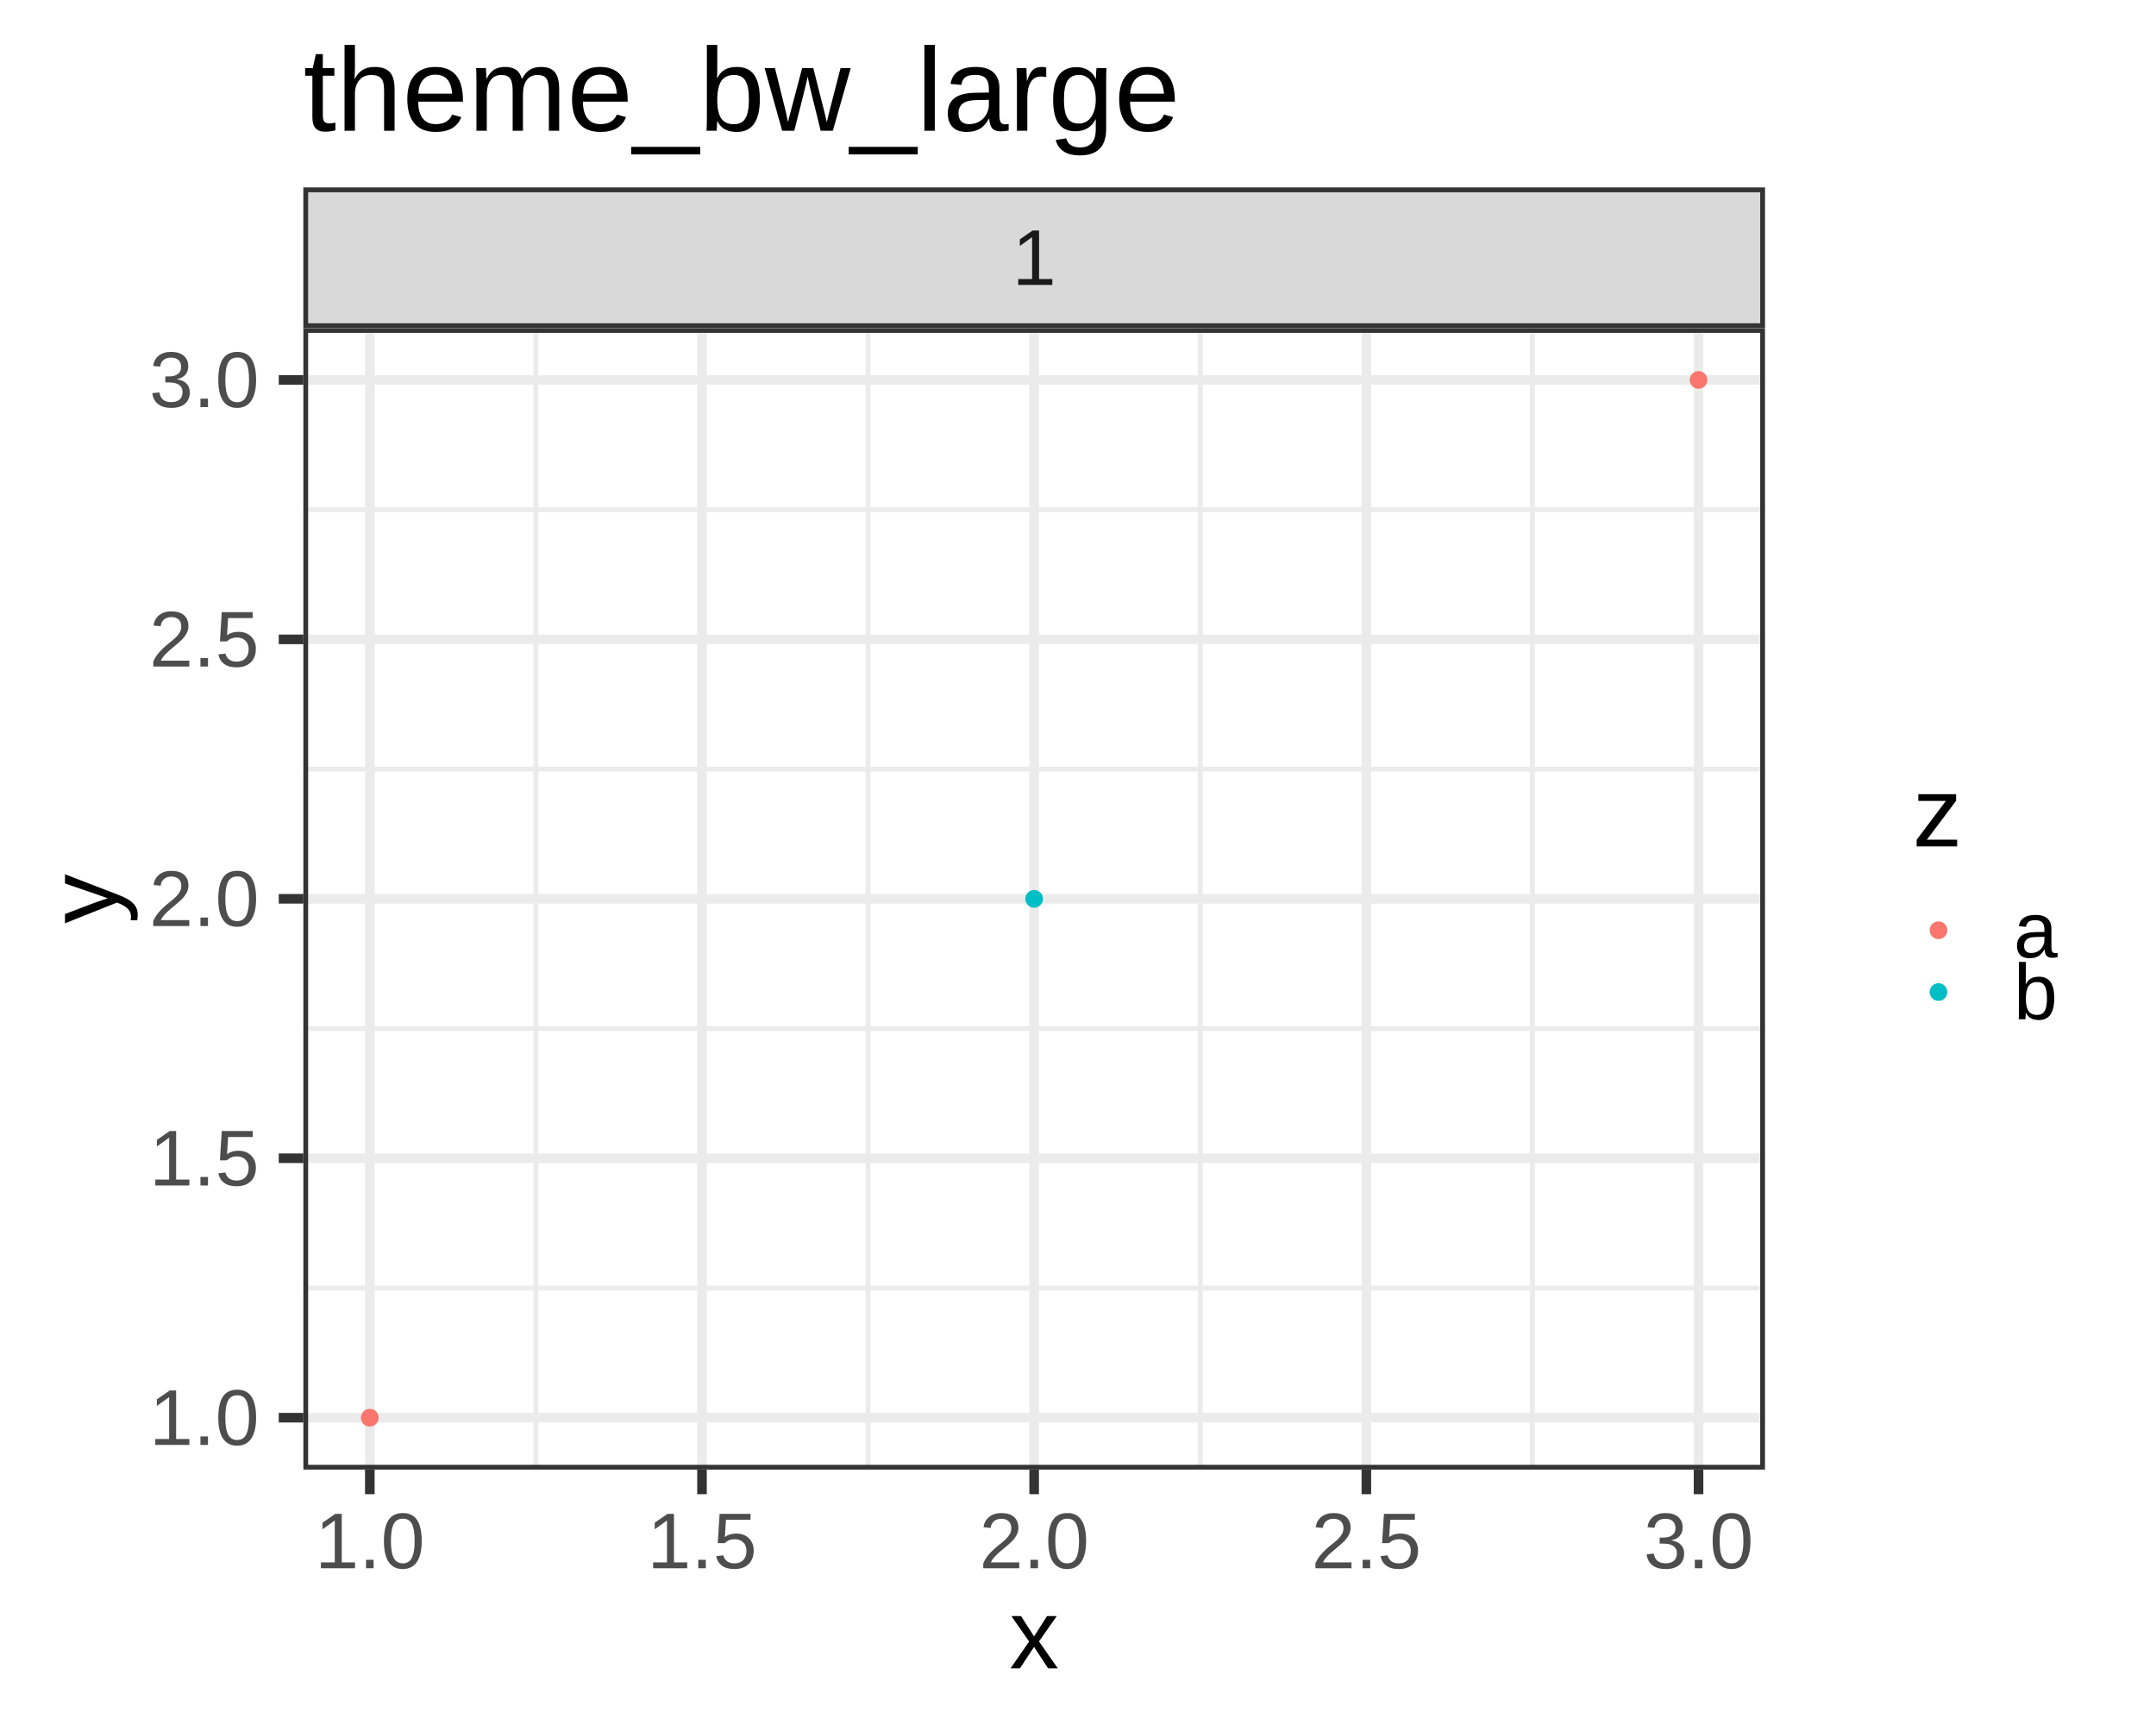
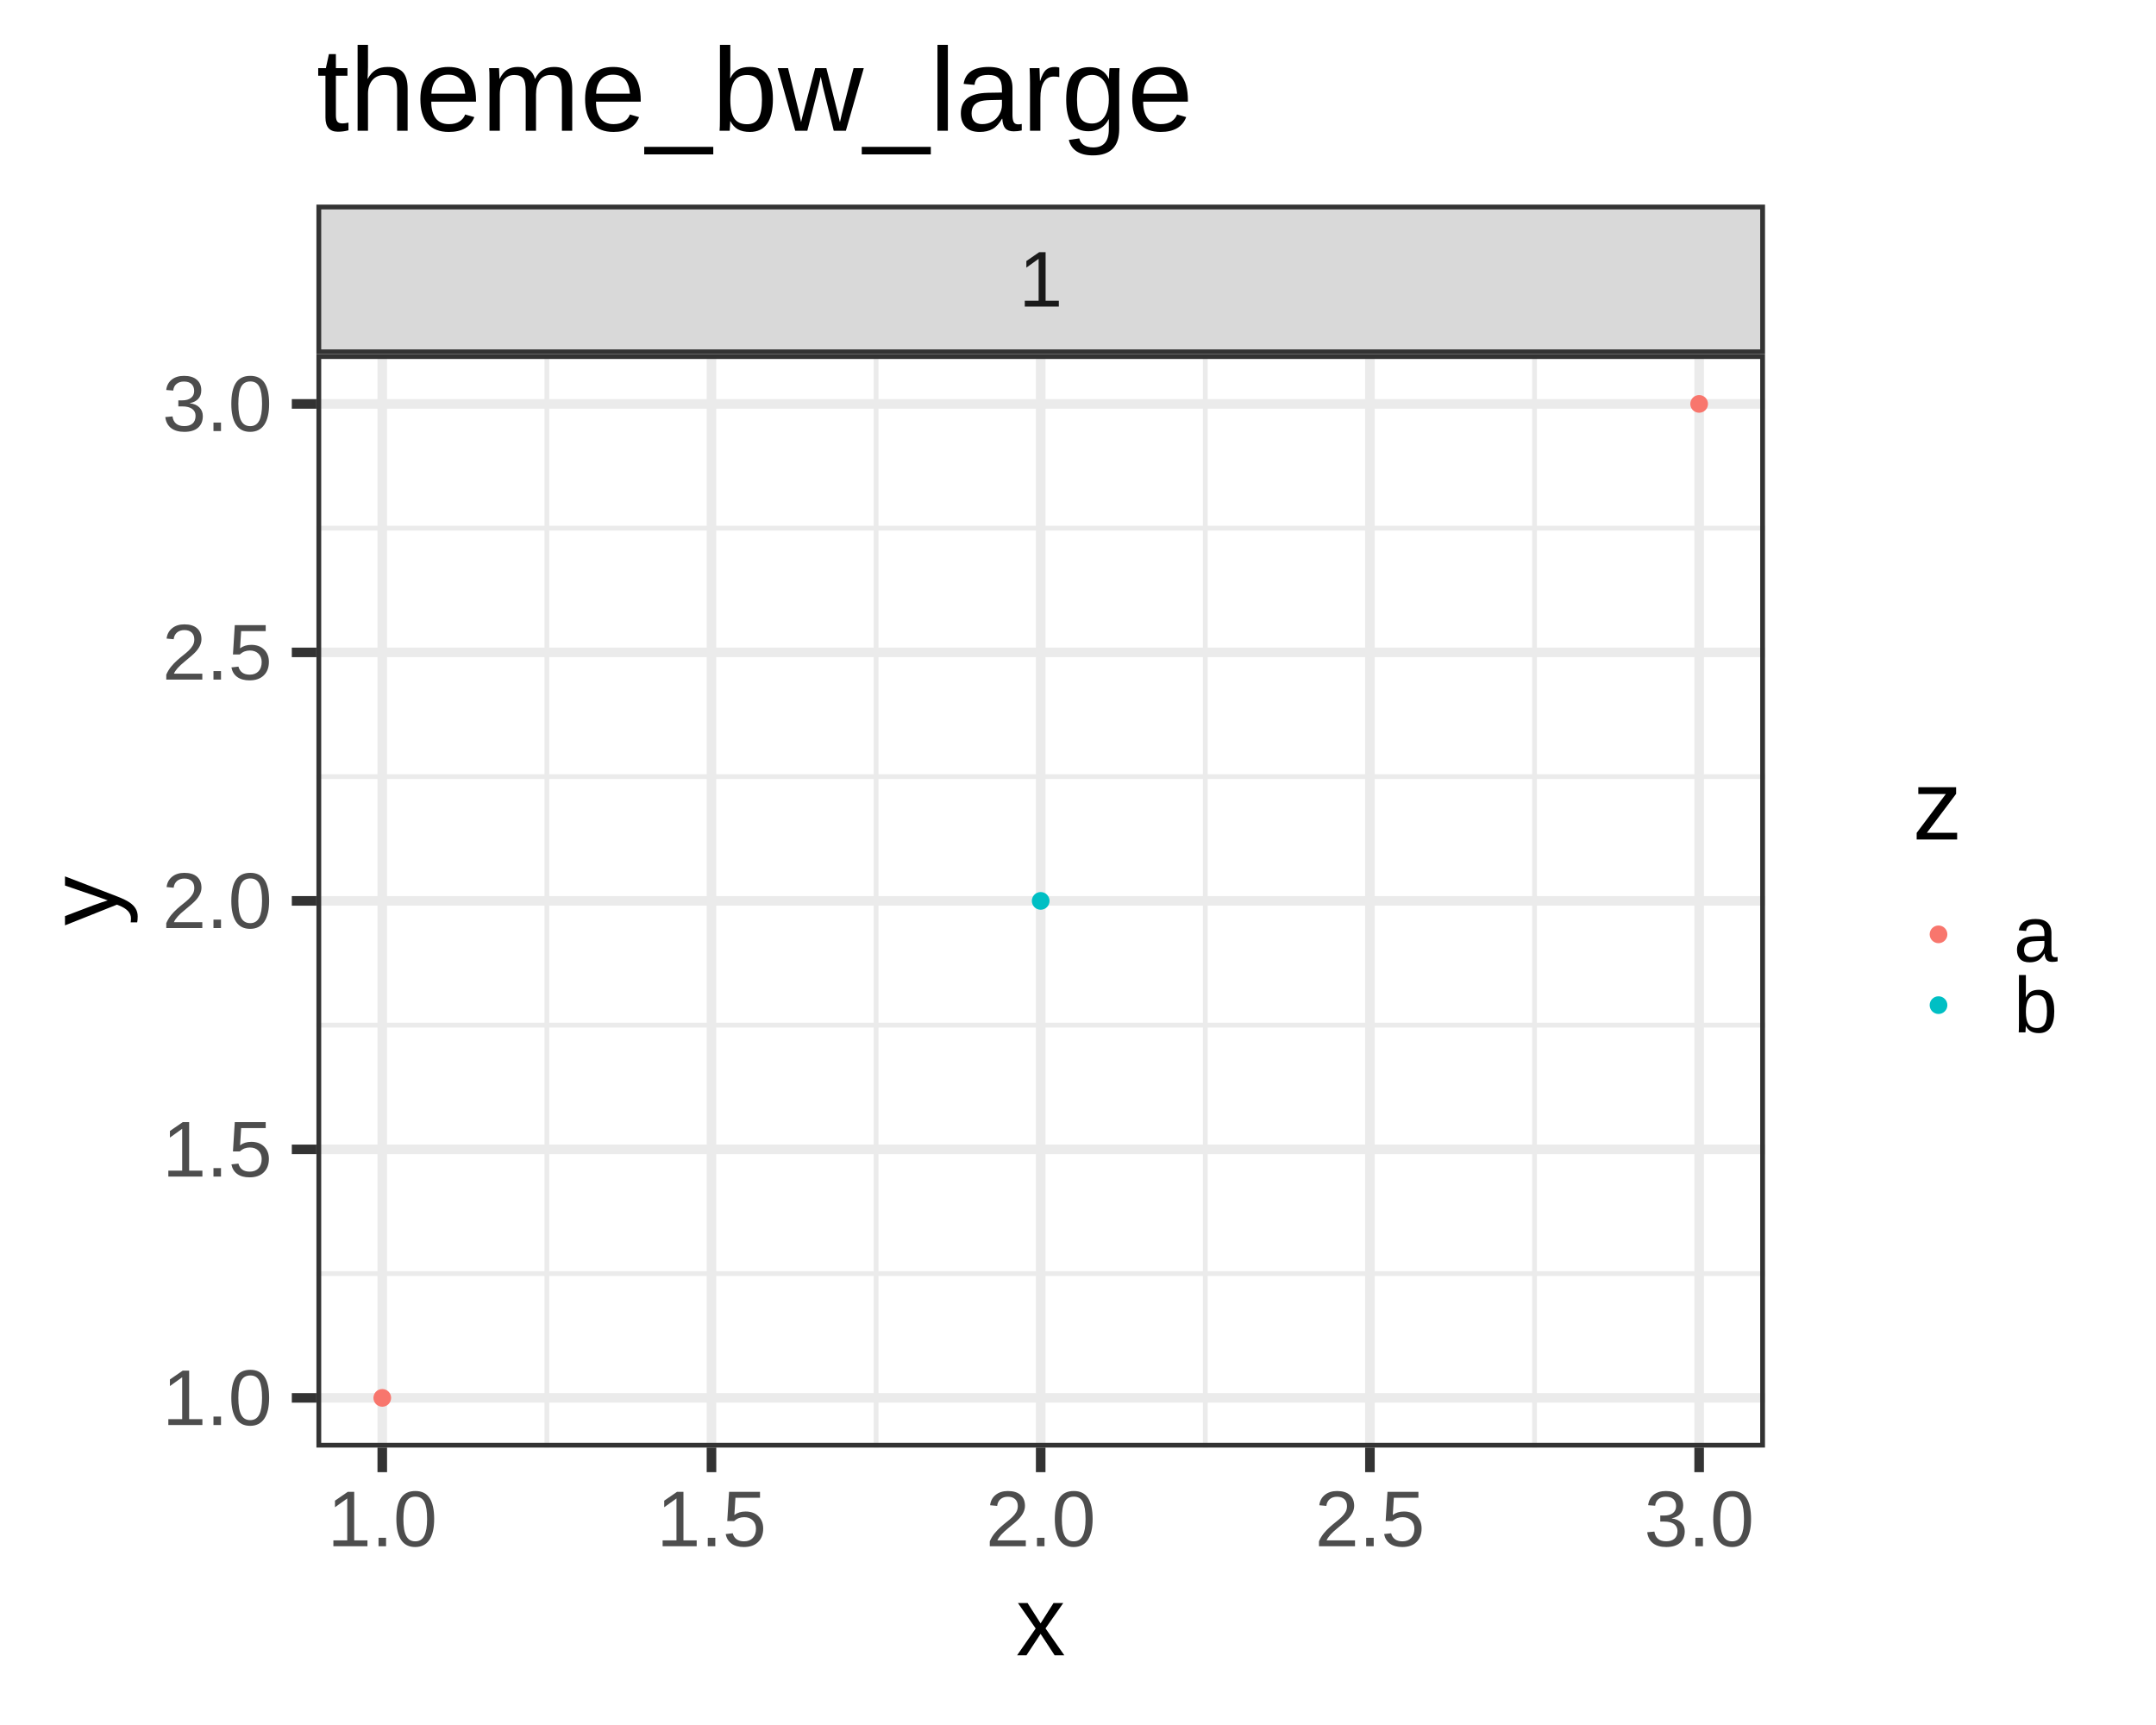
<svg xmlns="http://www.w3.org/2000/svg" viewBox="0 0 720.00 576.00">
  <defs>
    <style type="text/css">
    line, polyline, polygon, path, rect, circle {
      fill: none;
      stroke: #000000;
      stroke-linecap: round;
      stroke-linejoin: round;
      stroke-miterlimit: 10.00;
    }
  </style>
  </defs>
  <rect width="100%" height="100%" style="stroke: none; fill: #FFFFFF;" />
  <rect x="0.00" y="0.00" width="720.00" height="576.00" style="stroke-width: 3.20; stroke: #FFFFFF; fill: #FFFFFF;" />
  <defs>
-     <clipPath id="cpMTAxLjMxfDU4OS40Mnw0OTAuNzJ8MTA5LjU0">
-       <rect x="101.31" y="109.54" width="488.11" height="381.18" />
+     <clipPath id="cpMTA1LjY3fDU4OS40Mnw0ODMuMzZ8MTE4LjI3">
+       <rect x="105.67" y="118.27" width="483.75" height="365.09" />
    </clipPath>
  </defs>
-   <rect x="101.31" y="109.54" width="488.11" height="381.18" style="stroke-width: 3.20; stroke: none; fill: #FFFFFF;" clip-path="url(#cpMTAxLjMxfDU4OS40Mnw0OTAuNzJ8MTA5LjU0)" />
-   <polyline points="101.31,430.08 589.42,430.08 " style="stroke-width: 1.60; stroke: #EBEBEB; stroke-linecap: butt;" clip-path="url(#cpMTAxLjMxfDU4OS40Mnw0OTAuNzJ8MTA5LjU0)" />
-   <polyline points="101.31,343.44 589.42,343.44 " style="stroke-width: 1.60; stroke: #EBEBEB; stroke-linecap: butt;" clip-path="url(#cpMTAxLjMxfDU4OS40Mnw0OTAuNzJ8MTA5LjU0)" />
-   <polyline points="101.31,256.81 589.42,256.81 " style="stroke-width: 1.60; stroke: #EBEBEB; stroke-linecap: butt;" clip-path="url(#cpMTAxLjMxfDU4OS40Mnw0OTAuNzJ8MTA5LjU0)" />
-   <polyline points="101.31,170.18 589.42,170.18 " style="stroke-width: 1.60; stroke: #EBEBEB; stroke-linecap: butt;" clip-path="url(#cpMTAxLjMxfDU4OS40Mnw0OTAuNzJ8MTA5LjU0)" />
-   <polyline points="178.96,490.72 178.96,109.54 " style="stroke-width: 1.60; stroke: #EBEBEB; stroke-linecap: butt;" clip-path="url(#cpMTAxLjMxfDU4OS40Mnw0OTAuNzJ8MTA5LjU0)" />
-   <polyline points="289.90,490.72 289.90,109.54 " style="stroke-width: 1.60; stroke: #EBEBEB; stroke-linecap: butt;" clip-path="url(#cpMTAxLjMxfDU4OS40Mnw0OTAuNzJ8MTA5LjU0)" />
-   <polyline points="400.83,490.72 400.83,109.54 " style="stroke-width: 1.60; stroke: #EBEBEB; stroke-linecap: butt;" clip-path="url(#cpMTAxLjMxfDU4OS40Mnw0OTAuNzJ8MTA5LjU0)" />
-   <polyline points="511.76,490.72 511.76,109.54 " style="stroke-width: 1.60; stroke: #EBEBEB; stroke-linecap: butt;" clip-path="url(#cpMTAxLjMxfDU4OS40Mnw0OTAuNzJ8MTA5LjU0)" />
-   <polyline points="101.31,473.39 589.42,473.39 " style="stroke-width: 3.20; stroke: #EBEBEB; stroke-linecap: butt;" clip-path="url(#cpMTAxLjMxfDU4OS40Mnw0OTAuNzJ8MTA5LjU0)" />
-   <polyline points="101.31,386.76 589.42,386.76 " style="stroke-width: 3.20; stroke: #EBEBEB; stroke-linecap: butt;" clip-path="url(#cpMTAxLjMxfDU4OS40Mnw0OTAuNzJ8MTA5LjU0)" />
-   <polyline points="101.31,300.13 589.42,300.13 " style="stroke-width: 3.20; stroke: #EBEBEB; stroke-linecap: butt;" clip-path="url(#cpMTAxLjMxfDU4OS40Mnw0OTAuNzJ8MTA5LjU0)" />
-   <polyline points="101.31,213.50 589.42,213.50 " style="stroke-width: 3.20; stroke: #EBEBEB; stroke-linecap: butt;" clip-path="url(#cpMTAxLjMxfDU4OS40Mnw0OTAuNzJ8MTA5LjU0)" />
-   <polyline points="101.31,126.86 589.42,126.86 " style="stroke-width: 3.20; stroke: #EBEBEB; stroke-linecap: butt;" clip-path="url(#cpMTAxLjMxfDU4OS40Mnw0OTAuNzJ8MTA5LjU0)" />
-   <polyline points="123.50,490.72 123.50,109.54 " style="stroke-width: 3.20; stroke: #EBEBEB; stroke-linecap: butt;" clip-path="url(#cpMTAxLjMxfDU4OS40Mnw0OTAuNzJ8MTA5LjU0)" />
-   <polyline points="234.43,490.72 234.43,109.54 " style="stroke-width: 3.20; stroke: #EBEBEB; stroke-linecap: butt;" clip-path="url(#cpMTAxLjMxfDU4OS40Mnw0OTAuNzJ8MTA5LjU0)" />
-   <polyline points="345.36,490.72 345.36,109.54 " style="stroke-width: 3.20; stroke: #EBEBEB; stroke-linecap: butt;" clip-path="url(#cpMTAxLjMxfDU4OS40Mnw0OTAuNzJ8MTA5LjU0)" />
-   <polyline points="456.30,490.72 456.30,109.54 " style="stroke-width: 3.20; stroke: #EBEBEB; stroke-linecap: butt;" clip-path="url(#cpMTAxLjMxfDU4OS40Mnw0OTAuNzJ8MTA5LjU0)" />
-   <polyline points="567.23,490.72 567.23,109.54 " style="stroke-width: 3.20; stroke: #EBEBEB; stroke-linecap: butt;" clip-path="url(#cpMTAxLjMxfDU4OS40Mnw0OTAuNzJ8MTA5LjU0)" />
-   <circle cx="123.50" cy="473.39" r="1.95pt" style="stroke-width: 0.71; stroke: #F8766D; fill: #F8766D;" clip-path="url(#cpMTAxLjMxfDU4OS40Mnw0OTAuNzJ8MTA5LjU0)" />
-   <circle cx="345.36" cy="300.13" r="1.95pt" style="stroke-width: 0.71; stroke: #00BFC4; fill: #00BFC4;" clip-path="url(#cpMTAxLjMxfDU4OS40Mnw0OTAuNzJ8MTA5LjU0)" />
-   <circle cx="567.23" cy="126.86" r="1.95pt" style="stroke-width: 0.71; stroke: #F8766D; fill: #F8766D;" clip-path="url(#cpMTAxLjMxfDU4OS40Mnw0OTAuNzJ8MTA5LjU0)" />
-   <rect x="101.31" y="109.54" width="488.11" height="381.18" style="stroke-width: 3.20; stroke: #333333;" clip-path="url(#cpMTAxLjMxfDU4OS40Mnw0OTAuNzJ8MTA5LjU0)" />
+   <rect x="105.67" y="118.27" width="483.75" height="365.09" style="stroke-width: 3.20; stroke: none; fill: #FFFFFF;" clip-path="url(#cpMTA1LjY3fDU4OS40Mnw0ODMuMzZ8MTE4LjI3)" />
+   <polyline points="105.67,425.28 589.42,425.28 " style="stroke-width: 1.60; stroke: #EBEBEB; stroke-linecap: butt;" clip-path="url(#cpMTA1LjY3fDU4OS40Mnw0ODMuMzZ8MTE4LjI3)" />
+   <polyline points="105.67,342.30 589.42,342.30 " style="stroke-width: 1.60; stroke: #EBEBEB; stroke-linecap: butt;" clip-path="url(#cpMTA1LjY3fDU4OS40Mnw0ODMuMzZ8MTE4LjI3)" />
+   <polyline points="105.67,259.33 589.42,259.33 " style="stroke-width: 1.60; stroke: #EBEBEB; stroke-linecap: butt;" clip-path="url(#cpMTA1LjY3fDU4OS40Mnw0ODMuMzZ8MTE4LjI3)" />
+   <polyline points="105.67,176.35 589.42,176.35 " style="stroke-width: 1.60; stroke: #EBEBEB; stroke-linecap: butt;" clip-path="url(#cpMTA1LjY3fDU4OS40Mnw0ODMuMzZ8MTE4LjI3)" />
+   <polyline points="182.63,483.36 182.63,118.27 " style="stroke-width: 1.60; stroke: #EBEBEB; stroke-linecap: butt;" clip-path="url(#cpMTA1LjY3fDU4OS40Mnw0ODMuMzZ8MTE4LjI3)" />
+   <polyline points="292.57,483.36 292.57,118.27 " style="stroke-width: 1.60; stroke: #EBEBEB; stroke-linecap: butt;" clip-path="url(#cpMTA1LjY3fDU4OS40Mnw0ODMuMzZ8MTE4LjI3)" />
+   <polyline points="402.52,483.36 402.52,118.27 " style="stroke-width: 1.60; stroke: #EBEBEB; stroke-linecap: butt;" clip-path="url(#cpMTA1LjY3fDU4OS40Mnw0ODMuMzZ8MTE4LjI3)" />
+   <polyline points="512.46,483.36 512.46,118.27 " style="stroke-width: 1.60; stroke: #EBEBEB; stroke-linecap: butt;" clip-path="url(#cpMTA1LjY3fDU4OS40Mnw0ODMuMzZ8MTE4LjI3)" />
+   <polyline points="105.67,466.77 589.42,466.77 " style="stroke-width: 3.20; stroke: #EBEBEB; stroke-linecap: butt;" clip-path="url(#cpMTA1LjY3fDU4OS40Mnw0ODMuMzZ8MTE4LjI3)" />
+   <polyline points="105.67,383.79 589.42,383.79 " style="stroke-width: 3.20; stroke: #EBEBEB; stroke-linecap: butt;" clip-path="url(#cpMTA1LjY3fDU4OS40Mnw0ODMuMzZ8MTE4LjI3)" />
+   <polyline points="105.67,300.82 589.42,300.82 " style="stroke-width: 3.20; stroke: #EBEBEB; stroke-linecap: butt;" clip-path="url(#cpMTA1LjY3fDU4OS40Mnw0ODMuMzZ8MTE4LjI3)" />
+   <polyline points="105.67,217.84 589.42,217.84 " style="stroke-width: 3.20; stroke: #EBEBEB; stroke-linecap: butt;" clip-path="url(#cpMTA1LjY3fDU4OS40Mnw0ODMuMzZ8MTE4LjI3)" />
+   <polyline points="105.67,134.87 589.42,134.87 " style="stroke-width: 3.20; stroke: #EBEBEB; stroke-linecap: butt;" clip-path="url(#cpMTA1LjY3fDU4OS40Mnw0ODMuMzZ8MTE4LjI3)" />
+   <polyline points="127.66,483.36 127.66,118.27 " style="stroke-width: 3.20; stroke: #EBEBEB; stroke-linecap: butt;" clip-path="url(#cpMTA1LjY3fDU4OS40Mnw0ODMuMzZ8MTE4LjI3)" />
+   <polyline points="237.60,483.36 237.60,118.27 " style="stroke-width: 3.20; stroke: #EBEBEB; stroke-linecap: butt;" clip-path="url(#cpMTA1LjY3fDU4OS40Mnw0ODMuMzZ8MTE4LjI3)" />
+   <polyline points="347.54,483.36 347.54,118.27 " style="stroke-width: 3.20; stroke: #EBEBEB; stroke-linecap: butt;" clip-path="url(#cpMTA1LjY3fDU4OS40Mnw0ODMuMzZ8MTE4LjI3)" />
+   <polyline points="457.49,483.36 457.49,118.27 " style="stroke-width: 3.20; stroke: #EBEBEB; stroke-linecap: butt;" clip-path="url(#cpMTA1LjY3fDU4OS40Mnw0ODMuMzZ8MTE4LjI3)" />
+   <polyline points="567.43,483.36 567.43,118.27 " style="stroke-width: 3.20; stroke: #EBEBEB; stroke-linecap: butt;" clip-path="url(#cpMTA1LjY3fDU4OS40Mnw0ODMuMzZ8MTE4LjI3)" />
+   <circle cx="127.66" cy="466.77" r="1.95pt" style="stroke-width: 0.71; stroke: #F8766D; fill: #F8766D;" clip-path="url(#cpMTA1LjY3fDU4OS40Mnw0ODMuMzZ8MTE4LjI3)" />
+   <circle cx="347.54" cy="300.82" r="1.95pt" style="stroke-width: 0.71; stroke: #00BFC4; fill: #00BFC4;" clip-path="url(#cpMTA1LjY3fDU4OS40Mnw0ODMuMzZ8MTE4LjI3)" />
+   <circle cx="567.43" cy="134.87" r="1.95pt" style="stroke-width: 0.71; stroke: #F8766D; fill: #F8766D;" clip-path="url(#cpMTA1LjY3fDU4OS40Mnw0ODMuMzZ8MTE4LjI3)" />
+   <rect x="105.67" y="118.27" width="483.75" height="365.09" style="stroke-width: 3.20; stroke: #333333;" clip-path="url(#cpMTA1LjY3fDU4OS40Mnw0ODMuMzZ8MTE4LjI3)" />
  <defs>
    <clipPath id="cpMC4wMHw3MjAuMDB8NTc2LjAwfDAuMDA=">
      <rect x="0.00" y="0.00" width="720.00" height="576.00" />
    </clipPath>
  </defs>
  <defs>
-     <clipPath id="cpMTAxLjMxfDU4OS40MnwxMDkuNTR8NjIuNjA=">
-       <rect x="101.31" y="62.60" width="488.11" height="46.94" />
+     <clipPath id="cpMTA1LjY3fDU4OS40MnwxMTguMjd8NjguMzM=">
+       <rect x="105.67" y="68.33" width="483.75" height="49.94" />
    </clipPath>
  </defs>
-   <rect x="101.31" y="62.60" width="488.11" height="46.94" style="stroke-width: 3.20; stroke: #333333; fill: #D9D9D9;" clip-path="url(#cpMTAxLjMxfDU4OS40MnwxMDkuNTR8NjIuNjA=)" />
-   <g clip-path="url(#cpMTAxLjMxfDU4OS40MnwxMDkuNTR8NjIuNjA=)">
-     <text x="338.03" y="95.14" style="font-size: 26.40px; fill: #1A1A1A; font-family: Liberation Sans;" textLength="14.67px" lengthAdjust="spacingAndGlyphs">1</text>
+   <rect x="105.67" y="68.33" width="483.75" height="49.94" style="stroke-width: 3.20; stroke: #333333; fill: #D9D9D9;" clip-path="url(#cpMTA1LjY3fDU4OS40MnwxMTguMjd8NjguMzM=)" />
+   <g clip-path="url(#cpMTA1LjY3fDU4OS40MnwxMTguMjd8NjguMzM=)">
+     <text x="340.21" y="102.38" style="font-size: 26.40px; fill: #1A1A1A; font-family: Liberation Sans;" textLength="14.67px" lengthAdjust="spacingAndGlyphs">1</text>
  </g>
  <defs>
    <clipPath id="cpMC4wMHw3MjAuMDB8NTc2LjAwfDAuMDA=">
      <rect x="0.00" y="0.00" width="720.00" height="576.00" />
    </clipPath>
  </defs>
-   <polyline points="123.50,498.94 123.50,490.72 " style="stroke-width: 3.20; stroke: #333333; stroke-linecap: butt;" clip-path="url(#cpMC4wMHw3MjAuMDB8NTc2LjAwfDAuMDA=)" />
-   <polyline points="234.43,498.94 234.43,490.72 " style="stroke-width: 3.20; stroke: #333333; stroke-linecap: butt;" clip-path="url(#cpMC4wMHw3MjAuMDB8NTc2LjAwfDAuMDA=)" />
-   <polyline points="345.36,498.94 345.36,490.72 " style="stroke-width: 3.20; stroke: #333333; stroke-linecap: butt;" clip-path="url(#cpMC4wMHw3MjAuMDB8NTc2LjAwfDAuMDA=)" />
-   <polyline points="456.30,498.94 456.30,490.72 " style="stroke-width: 3.20; stroke: #333333; stroke-linecap: butt;" clip-path="url(#cpMC4wMHw3MjAuMDB8NTc2LjAwfDAuMDA=)" />
-   <polyline points="567.23,498.94 567.23,490.72 " style="stroke-width: 3.20; stroke: #333333; stroke-linecap: butt;" clip-path="url(#cpMC4wMHw3MjAuMDB8NTc2LjAwfDAuMDA=)" />
+   <polyline points="127.66,491.58 127.66,483.36 " style="stroke-width: 3.20; stroke: #333333; stroke-linecap: butt;" clip-path="url(#cpMC4wMHw3MjAuMDB8NTc2LjAwfDAuMDA=)" />
+   <polyline points="237.60,491.58 237.60,483.36 " style="stroke-width: 3.20; stroke: #333333; stroke-linecap: butt;" clip-path="url(#cpMC4wMHw3MjAuMDB8NTc2LjAwfDAuMDA=)" />
+   <polyline points="347.54,491.58 347.54,483.36 " style="stroke-width: 3.20; stroke: #333333; stroke-linecap: butt;" clip-path="url(#cpMC4wMHw3MjAuMDB8NTc2LjAwfDAuMDA=)" />
+   <polyline points="457.49,491.58 457.49,483.36 " style="stroke-width: 3.20; stroke: #333333; stroke-linecap: butt;" clip-path="url(#cpMC4wMHw3MjAuMDB8NTc2LjAwfDAuMDA=)" />
+   <polyline points="567.43,491.58 567.43,483.36 " style="stroke-width: 3.20; stroke: #333333; stroke-linecap: butt;" clip-path="url(#cpMC4wMHw3MjAuMDB8NTc2LjAwfDAuMDA=)" />
  <g clip-path="url(#cpMC4wMHw3MjAuMDB8NTc2LjAwfDAuMDA=)">
-     <text x="105.16" y="523.67" style="font-size: 26.40px; fill: #4D4D4D; font-family: Liberation Sans;" textLength="36.67px" lengthAdjust="spacingAndGlyphs">1.0</text>
+     <text x="109.32" y="516.31" style="font-size: 26.40px; fill: #4D4D4D; font-family: Liberation Sans;" textLength="36.67px" lengthAdjust="spacingAndGlyphs">1.0</text>
  </g>
  <g clip-path="url(#cpMC4wMHw3MjAuMDB8NTc2LjAwfDAuMDA=)">
-     <text x="216.10" y="523.67" style="font-size: 26.40px; fill: #4D4D4D; font-family: Liberation Sans;" textLength="36.67px" lengthAdjust="spacingAndGlyphs">1.5</text>
+     <text x="219.27" y="516.31" style="font-size: 26.40px; fill: #4D4D4D; font-family: Liberation Sans;" textLength="36.67px" lengthAdjust="spacingAndGlyphs">1.5</text>
  </g>
  <g clip-path="url(#cpMC4wMHw3MjAuMDB8NTc2LjAwfDAuMDA=)">
-     <text x="327.03" y="523.67" style="font-size: 26.40px; fill: #4D4D4D; font-family: Liberation Sans;" textLength="36.67px" lengthAdjust="spacingAndGlyphs">2.0</text>
+     <text x="329.21" y="516.31" style="font-size: 26.40px; fill: #4D4D4D; font-family: Liberation Sans;" textLength="36.67px" lengthAdjust="spacingAndGlyphs">2.0</text>
  </g>
  <g clip-path="url(#cpMC4wMHw3MjAuMDB8NTc2LjAwfDAuMDA=)">
-     <text x="437.96" y="523.67" style="font-size: 26.40px; fill: #4D4D4D; font-family: Liberation Sans;" textLength="36.67px" lengthAdjust="spacingAndGlyphs">2.5</text>
+     <text x="439.15" y="516.31" style="font-size: 26.40px; fill: #4D4D4D; font-family: Liberation Sans;" textLength="36.67px" lengthAdjust="spacingAndGlyphs">2.5</text>
  </g>
  <g clip-path="url(#cpMC4wMHw3MjAuMDB8NTc2LjAwfDAuMDA=)">
-     <text x="548.90" y="523.67" style="font-size: 26.40px; fill: #4D4D4D; font-family: Liberation Sans;" textLength="36.67px" lengthAdjust="spacingAndGlyphs">3.0</text>
+     <text x="549.09" y="516.31" style="font-size: 26.40px; fill: #4D4D4D; font-family: Liberation Sans;" textLength="36.67px" lengthAdjust="spacingAndGlyphs">3.0</text>
  </g>
  <g clip-path="url(#cpMC4wMHw3MjAuMDB8NTc2LjAwfDAuMDA=)">
-     <text x="49.85" y="482.47" style="font-size: 26.40px; fill: #4D4D4D; font-family: Liberation Sans;" textLength="36.67px" lengthAdjust="spacingAndGlyphs">1.0</text>
+     <text x="54.20" y="475.84" style="font-size: 26.40px; fill: #4D4D4D; font-family: Liberation Sans;" textLength="36.67px" lengthAdjust="spacingAndGlyphs">1.0</text>
  </g>
  <g clip-path="url(#cpMC4wMHw3MjAuMDB8NTc2LjAwfDAuMDA=)">
-     <text x="49.85" y="395.84" style="font-size: 26.40px; fill: #4D4D4D; font-family: Liberation Sans;" textLength="36.67px" lengthAdjust="spacingAndGlyphs">1.5</text>
+     <text x="54.20" y="392.87" style="font-size: 26.40px; fill: #4D4D4D; font-family: Liberation Sans;" textLength="36.67px" lengthAdjust="spacingAndGlyphs">1.5</text>
  </g>
  <g clip-path="url(#cpMC4wMHw3MjAuMDB8NTc2LjAwfDAuMDA=)">
-     <text x="49.85" y="309.21" style="font-size: 26.40px; fill: #4D4D4D; font-family: Liberation Sans;" textLength="36.67px" lengthAdjust="spacingAndGlyphs">2.0</text>
+     <text x="54.20" y="309.89" style="font-size: 26.40px; fill: #4D4D4D; font-family: Liberation Sans;" textLength="36.67px" lengthAdjust="spacingAndGlyphs">2.0</text>
  </g>
  <g clip-path="url(#cpMC4wMHw3MjAuMDB8NTc2LjAwfDAuMDA=)">
-     <text x="49.85" y="222.57" style="font-size: 26.40px; fill: #4D4D4D; font-family: Liberation Sans;" textLength="36.67px" lengthAdjust="spacingAndGlyphs">2.5</text>
+     <text x="54.20" y="226.92" style="font-size: 26.40px; fill: #4D4D4D; font-family: Liberation Sans;" textLength="36.67px" lengthAdjust="spacingAndGlyphs">2.5</text>
  </g>
  <g clip-path="url(#cpMC4wMHw3MjAuMDB8NTc2LjAwfDAuMDA=)">
-     <text x="49.85" y="135.94" style="font-size: 26.40px; fill: #4D4D4D; font-family: Liberation Sans;" textLength="36.67px" lengthAdjust="spacingAndGlyphs">3.0</text>
+     <text x="54.20" y="143.94" style="font-size: 26.40px; fill: #4D4D4D; font-family: Liberation Sans;" textLength="36.67px" lengthAdjust="spacingAndGlyphs">3.0</text>
  </g>
-   <polyline points="93.09,473.39 101.31,473.39 " style="stroke-width: 3.20; stroke: #333333; stroke-linecap: butt;" clip-path="url(#cpMC4wMHw3MjAuMDB8NTc2LjAwfDAuMDA=)" />
-   <polyline points="93.09,386.76 101.31,386.76 " style="stroke-width: 3.20; stroke: #333333; stroke-linecap: butt;" clip-path="url(#cpMC4wMHw3MjAuMDB8NTc2LjAwfDAuMDA=)" />
-   <polyline points="93.09,300.13 101.31,300.13 " style="stroke-width: 3.20; stroke: #333333; stroke-linecap: butt;" clip-path="url(#cpMC4wMHw3MjAuMDB8NTc2LjAwfDAuMDA=)" />
-   <polyline points="93.09,213.50 101.31,213.50 " style="stroke-width: 3.20; stroke: #333333; stroke-linecap: butt;" clip-path="url(#cpMC4wMHw3MjAuMDB8NTc2LjAwfDAuMDA=)" />
-   <polyline points="93.09,126.86 101.31,126.86 " style="stroke-width: 3.20; stroke: #333333; stroke-linecap: butt;" clip-path="url(#cpMC4wMHw3MjAuMDB8NTc2LjAwfDAuMDA=)" />
+   <polyline points="97.45,466.77 105.67,466.77 " style="stroke-width: 3.20; stroke: #333333; stroke-linecap: butt;" clip-path="url(#cpMC4wMHw3MjAuMDB8NTc2LjAwfDAuMDA=)" />
+   <polyline points="97.45,383.79 105.67,383.79 " style="stroke-width: 3.20; stroke: #333333; stroke-linecap: butt;" clip-path="url(#cpMC4wMHw3MjAuMDB8NTc2LjAwfDAuMDA=)" />
+   <polyline points="97.45,300.82 105.67,300.82 " style="stroke-width: 3.20; stroke: #333333; stroke-linecap: butt;" clip-path="url(#cpMC4wMHw3MjAuMDB8NTc2LjAwfDAuMDA=)" />
+   <polyline points="97.45,217.84 105.67,217.84 " style="stroke-width: 3.20; stroke: #333333; stroke-linecap: butt;" clip-path="url(#cpMC4wMHw3MjAuMDB8NTc2LjAwfDAuMDA=)" />
+   <polyline points="97.45,134.87 105.67,134.87 " style="stroke-width: 3.20; stroke: #333333; stroke-linecap: butt;" clip-path="url(#cpMC4wMHw3MjAuMDB8NTc2LjAwfDAuMDA=)" />
  <g clip-path="url(#cpMC4wMHw3MjAuMDB8NTc2LjAwfDAuMDA=)">
-     <text x="337.11" y="557.08" style="font-size: 33.00px; font-family: Liberation Sans;" textLength="16.50px" lengthAdjust="spacingAndGlyphs">x</text>
+     <text x="339.29" y="552.72" style="font-size: 33.00px; font-family: Liberation Sans;" textLength="16.50px" lengthAdjust="spacingAndGlyphs">x</text>
  </g>
  <g clip-path="url(#cpMC4wMHw3MjAuMDB8NTc2LjAwfDAuMDA=)">
-     <text transform="translate(39.14,308.38) rotate(-90)" style="font-size: 33.00px; font-family: Liberation Sans;" textLength="16.50px" lengthAdjust="spacingAndGlyphs">y</text>
+     <text transform="translate(39.14,309.07) rotate(-90)" style="font-size: 33.00px; font-family: Liberation Sans;" textLength="16.50px" lengthAdjust="spacingAndGlyphs">y</text>
  </g>
-   <rect x="622.29" y="242.24" width="81.27" height="115.78" style="stroke-width: 3.20; stroke: none; fill: #FFFFFF;" clip-path="url(#cpMC4wMHw3MjAuMDB8NTc2LjAwfDAuMDA=)" />
+   <rect x="622.29" y="237.74" width="81.27" height="126.14" style="stroke-width: 3.20; stroke: none; fill: #FFFFFF;" clip-path="url(#cpMC4wMHw3MjAuMDB8NTc2LjAwfDAuMDA=)" />
  <g clip-path="url(#cpMC4wMHw3MjAuMDB8NTc2LjAwfDAuMDA=)">
-     <text x="638.73" y="282.62" style="font-size: 33.00px; font-family: Liberation Sans;" textLength="16.50px" lengthAdjust="spacingAndGlyphs">z</text>
+     <text x="638.73" y="280.31" style="font-size: 33.00px; font-family: Liberation Sans;" textLength="16.50px" lengthAdjust="spacingAndGlyphs">z</text>
  </g>
-   <rect x="638.73" y="300.30" width="17.28" height="20.64" style="stroke-width: 3.20; stroke: none; fill: #FFFFFF;" clip-path="url(#cpMC4wMHw3MjAuMDB8NTc2LjAwfDAuMDA=)" />
-   <circle cx="647.37" cy="310.62" r="1.95pt" style="stroke-width: 0.71; stroke: #F8766D; fill: #F8766D;" clip-path="url(#cpMC4wMHw3MjAuMDB8NTc2LjAwfDAuMDA=)" />
-   <rect x="638.73" y="320.94" width="17.28" height="20.64" style="stroke-width: 3.20; stroke: none; fill: #FFFFFF;" clip-path="url(#cpMC4wMHw3MjAuMDB8NTc2LjAwfDAuMDA=)" />
-   <circle cx="647.37" cy="331.26" r="1.95pt" style="stroke-width: 0.71; stroke: #00BFC4; fill: #00BFC4;" clip-path="url(#cpMC4wMHw3MjAuMDB8NTc2LjAwfDAuMDA=)" />
+   <rect x="638.73" y="300.17" width="17.28" height="23.64" style="stroke-width: 3.20; stroke: none; fill: #FFFFFF;" clip-path="url(#cpMC4wMHw3MjAuMDB8NTc2LjAwfDAuMDA=)" />
+   <circle cx="647.37" cy="311.99" r="1.95pt" style="stroke-width: 0.71; stroke: #F8766D; fill: #F8766D;" clip-path="url(#cpMC4wMHw3MjAuMDB8NTc2LjAwfDAuMDA=)" />
+   <rect x="638.73" y="323.81" width="17.28" height="23.64" style="stroke-width: 3.20; stroke: none; fill: #FFFFFF;" clip-path="url(#cpMC4wMHw3MjAuMDB8NTc2LjAwfDAuMDA=)" />
+   <circle cx="647.37" cy="335.63" r="1.95pt" style="stroke-width: 0.71; stroke: #00BFC4; fill: #00BFC4;" clip-path="url(#cpMC4wMHw3MjAuMDB8NTc2LjAwfDAuMDA=)" />
  <g clip-path="url(#cpMC4wMHw3MjAuMDB8NTc2LjAwfDAuMDA=)">
-     <text x="672.45" y="319.70" style="font-size: 26.40px; font-family: Liberation Sans;" textLength="14.67px" lengthAdjust="spacingAndGlyphs">a</text>
+     <text x="672.45" y="321.07" style="font-size: 26.40px; font-family: Liberation Sans;" textLength="14.67px" lengthAdjust="spacingAndGlyphs">a</text>
  </g>
  <g clip-path="url(#cpMC4wMHw3MjAuMDB8NTc2LjAwfDAuMDA=)">
-     <text x="672.45" y="340.34" style="font-size: 26.40px; font-family: Liberation Sans;" textLength="14.67px" lengthAdjust="spacingAndGlyphs">b</text>
+     <text x="672.45" y="344.71" style="font-size: 26.40px; font-family: Liberation Sans;" textLength="14.67px" lengthAdjust="spacingAndGlyphs">b</text>
  </g>
  <g clip-path="url(#cpMC4wMHw3MjAuMDB8NTc2LjAwfDAuMDA=)">
-     <text x="101.31" y="43.67" style="font-size: 39.60px; font-family: Liberation Sans;" textLength="292.70px" lengthAdjust="spacingAndGlyphs">theme_bw_large</text>
+     <text x="105.67" y="43.67" style="font-size: 39.60px; font-family: Liberation Sans;" textLength="292.70px" lengthAdjust="spacingAndGlyphs">theme_bw_large</text>
  </g>
</svg>
